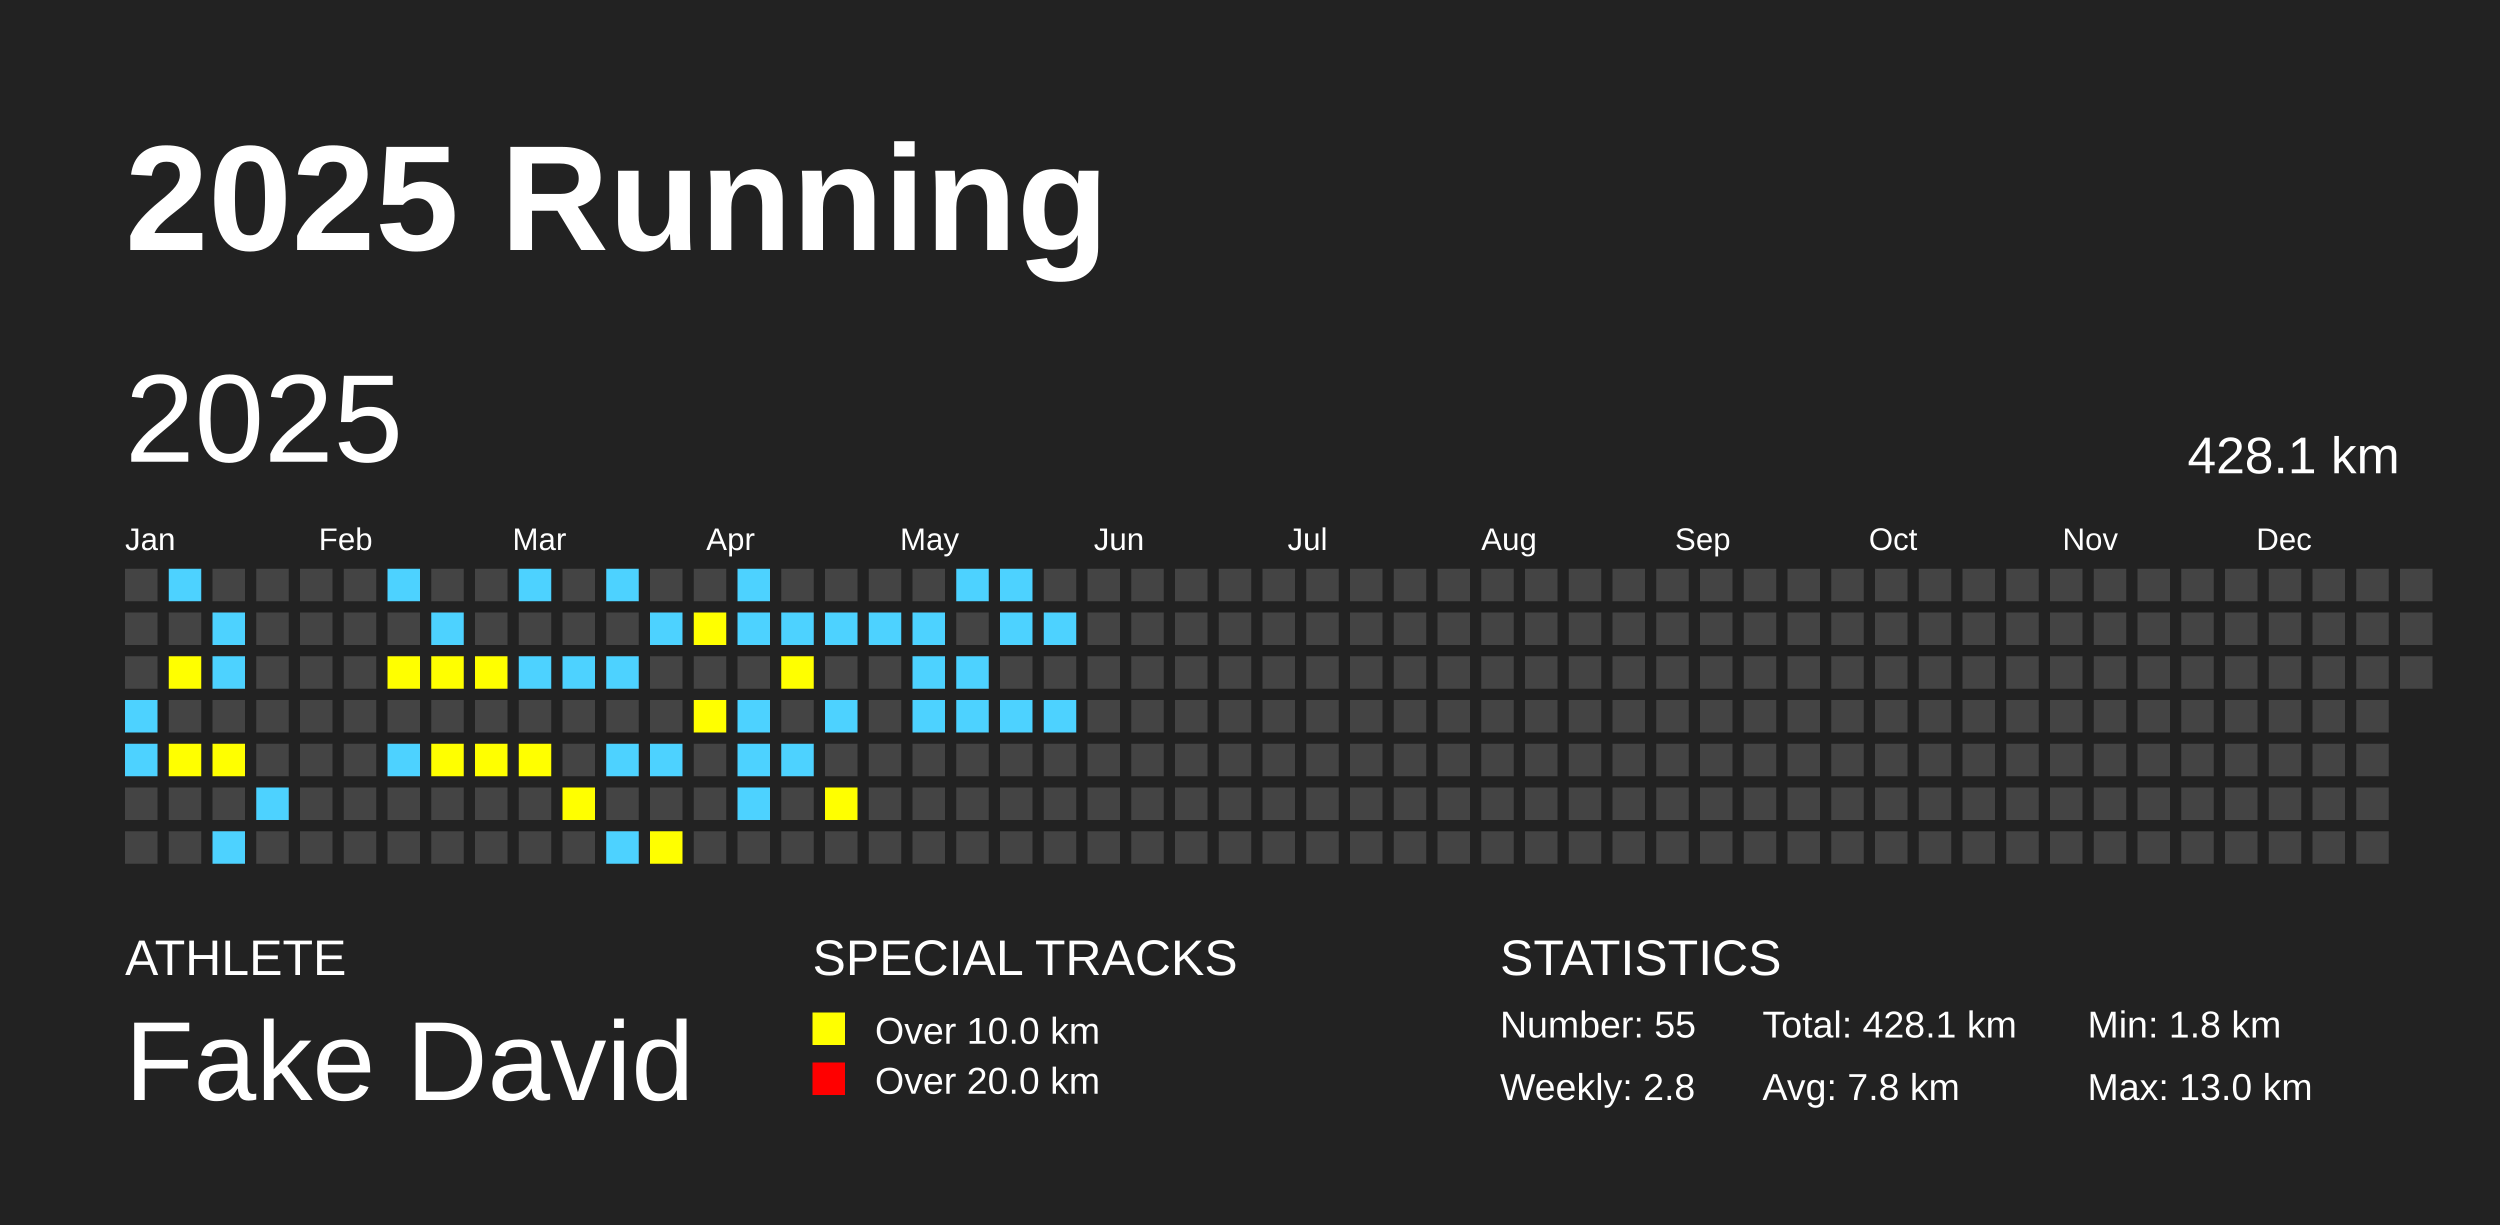
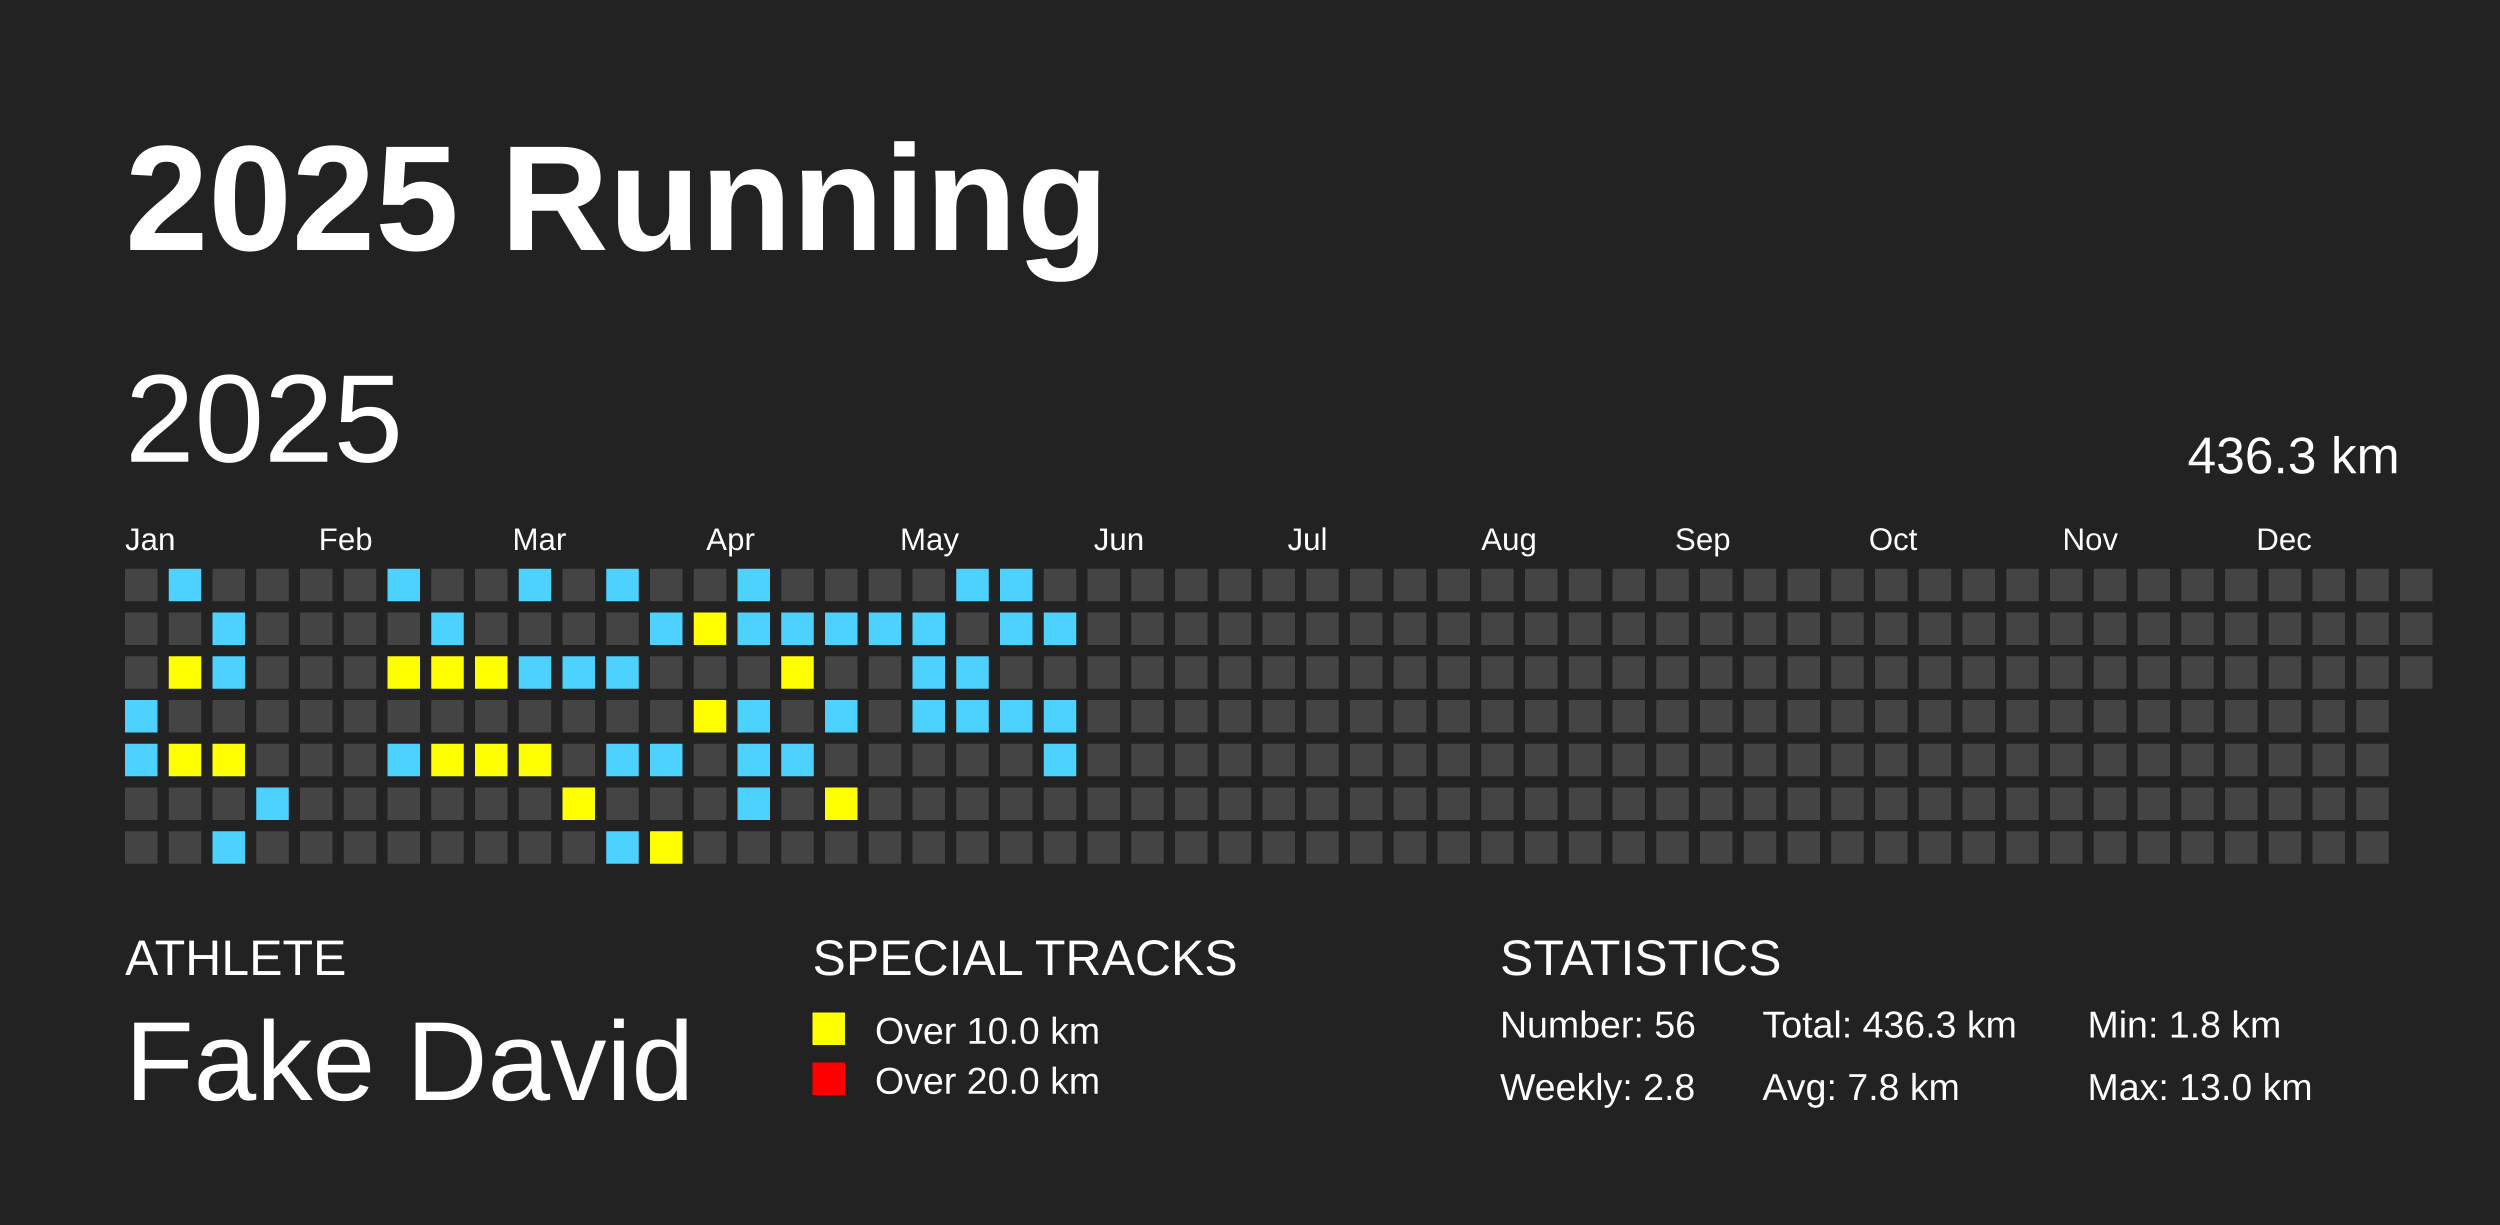
<svg xmlns="http://www.w3.org/2000/svg" baseProfile="full" height="98mm" version="1.1" viewBox="0,0,200,98" width="200mm">
  <defs />
  <rect fill="#222222" height="98" width="200" x="0" y="0" />
  <text fill="#FFFFFF" style="font-size:12px; font-family:Arial; font-weight:bold;" x="10" y="20">2025 Running</text>
  <text fill="#FFFFFF" style="font-size:4px; font-family:Arial" x="10" y="78">ATHLETE</text>
  <text fill="#FFFFFF" style="font-size:9px; font-family:Arial" x="10" y="88">Fake David</text>
  <text fill="#FFFFFF" style="font-size:4px; font-family:Arial" x="65" y="78">SPECIAL TRACKS</text>
  <rect fill="yellow" height="2.6" width="2.6" x="65" y="81" />
  <text fill="#FFFFFF" style="font-size:3px; font-family:Arial" x="70" y="83.5">Over 10.0 km</text>
  <rect fill="red" height="2.6" width="2.6" x="65" y="85" />
  <text fill="#FFFFFF" style="font-size:3px; font-family:Arial" x="70" y="87.5">Over 20.0 km</text>
  <text fill="#FFFFFF" style="font-size:4px; font-family:Arial" x="120" y="78">STATISTICS</text>
-   <text fill="#FFFFFF" style="font-size:3px; font-family:Arial" x="120" y="83">Number: 55</text>
+   <text fill="#FFFFFF" style="font-size:3px; font-family:Arial" x="120" y="83">Number: 56</text>
  <text fill="#FFFFFF" style="font-size:3px; font-family:Arial" x="120" y="88">Weekly: 2.8</text>
-   <text fill="#FFFFFF" style="font-size:3px; font-family:Arial" x="141" y="83">Total: 428.1 km</text>
+   <text fill="#FFFFFF" style="font-size:3px; font-family:Arial" x="141" y="83">Total: 436.3 km</text>
  <text fill="#FFFFFF" style="font-size:3px; font-family:Arial" x="141" y="88">Avg: 7.8 km</text>
  <text fill="#FFFFFF" style="font-size:3px; font-family:Arial" x="167" y="83">Min: 1.8 km</text>
  <text fill="#FFFFFF" style="font-size:3px; font-family:Arial" x="167" y="88">Max: 13.0 km</text>
  <text dominant-baseline="hanging" fill="#FFFFFF" style="font-size:10.0px; font-family:Arial;" x="10" y="30">2025</text>
-   <text dominant-baseline="hanging" fill="#FFFFFF" style="font-size:4.125px; font-family:Arial;" x="175" y="35">428.1 km</text>
+   <text dominant-baseline="hanging" fill="#FFFFFF" style="font-size:4.125px; font-family:Arial;" x="175" y="35">436.3 km</text>
  <text fill="#FFFFFF" style="font-size:2.5px; font-family:Arial" x="10.0" y="44">Jan</text>
  <text fill="#FFFFFF" style="font-size:2.5px; font-family:Arial" x="25.5" y="44">Feb</text>
  <text fill="#FFFFFF" style="font-size:2.5px; font-family:Arial" x="41.0" y="44">Mar</text>
  <text fill="#FFFFFF" style="font-size:2.5px; font-family:Arial" x="56.5" y="44">Apr</text>
  <text fill="#FFFFFF" style="font-size:2.5px; font-family:Arial" x="72.0" y="44">May</text>
  <text fill="#FFFFFF" style="font-size:2.5px; font-family:Arial" x="87.5" y="44">Jun</text>
  <text fill="#FFFFFF" style="font-size:2.5px; font-family:Arial" x="103.0" y="44">Jul</text>
  <text fill="#FFFFFF" style="font-size:2.5px; font-family:Arial" x="118.5" y="44">Aug</text>
  <text fill="#FFFFFF" style="font-size:2.5px; font-family:Arial" x="134.0" y="44">Sep</text>
  <text fill="#FFFFFF" style="font-size:2.5px; font-family:Arial" x="149.5" y="44">Oct</text>
  <text fill="#FFFFFF" style="font-size:2.5px; font-family:Arial" x="165.0" y="44">Nov</text>
  <text fill="#FFFFFF" style="font-size:2.5px; font-family:Arial" x="180.5" y="44">Dec</text>
  <rect fill="#444444" height="2.6" width="2.6" x="10.0" y="45.5" />
  <rect fill="#444444" height="2.6" width="2.6" x="10.0" y="49.0" />
  <rect fill="#444444" height="2.6" width="2.6" x="10.0" y="52.5" />
  <rect fill="#4DD2FF" height="2.6" width="2.6" x="10.0" y="56.0" />
  <rect fill="#4DD2FF" height="2.6" width="2.6" x="10.0" y="59.5" />
  <rect fill="#444444" height="2.6" width="2.6" x="10.0" y="63.0" />
  <rect fill="#444444" height="2.6" width="2.6" x="10.0" y="66.5" />
  <rect fill="#4DD2FF" height="2.6" width="2.6" x="13.5" y="45.5" />
  <rect fill="#444444" height="2.6" width="2.6" x="13.5" y="49.0" />
  <rect fill="yellow" height="2.6" width="2.6" x="13.5" y="52.5" />
  <rect fill="#444444" height="2.6" width="2.6" x="13.5" y="56.0" />
  <rect fill="yellow" height="2.6" width="2.6" x="13.5" y="59.5" />
  <rect fill="#444444" height="2.6" width="2.6" x="13.5" y="63.0" />
  <rect fill="#444444" height="2.6" width="2.6" x="13.5" y="66.5" />
  <rect fill="#444444" height="2.6" width="2.6" x="17.0" y="45.5" />
  <rect fill="#4DD2FF" height="2.6" width="2.6" x="17.0" y="49.0" />
  <rect fill="#4DD2FF" height="2.6" width="2.6" x="17.0" y="52.5" />
  <rect fill="#444444" height="2.6" width="2.6" x="17.0" y="56.0" />
  <rect fill="yellow" height="2.6" width="2.6" x="17.0" y="59.5" />
  <rect fill="#444444" height="2.6" width="2.6" x="17.0" y="63.0" />
  <rect fill="#4DD2FF" height="2.6" width="2.6" x="17.0" y="66.5" />
  <rect fill="#444444" height="2.6" width="2.6" x="20.5" y="45.5" />
  <rect fill="#444444" height="2.6" width="2.6" x="20.5" y="49.0" />
  <rect fill="#444444" height="2.6" width="2.6" x="20.5" y="52.5" />
  <rect fill="#444444" height="2.6" width="2.6" x="20.5" y="56.0" />
  <rect fill="#444444" height="2.6" width="2.6" x="20.5" y="59.5" />
  <rect fill="#4DD2FF" height="2.6" width="2.6" x="20.5" y="63.0" />
  <rect fill="#444444" height="2.6" width="2.6" x="20.5" y="66.5" />
  <rect fill="#444444" height="2.6" width="2.6" x="24.0" y="45.5" />
  <rect fill="#444444" height="2.6" width="2.6" x="24.0" y="49.0" />
  <rect fill="#444444" height="2.6" width="2.6" x="24.0" y="52.5" />
  <rect fill="#444444" height="2.6" width="2.6" x="24.0" y="56.0" />
  <rect fill="#444444" height="2.6" width="2.6" x="24.0" y="59.5" />
  <rect fill="#444444" height="2.6" width="2.6" x="24.0" y="63.0" />
  <rect fill="#444444" height="2.6" width="2.6" x="24.0" y="66.5" />
  <rect fill="#444444" height="2.6" width="2.6" x="27.5" y="45.5" />
  <rect fill="#444444" height="2.6" width="2.6" x="27.5" y="49.0" />
  <rect fill="#444444" height="2.6" width="2.6" x="27.5" y="52.5" />
  <rect fill="#444444" height="2.6" width="2.6" x="27.5" y="56.0" />
  <rect fill="#444444" height="2.6" width="2.6" x="27.5" y="59.5" />
  <rect fill="#444444" height="2.6" width="2.6" x="27.5" y="63.0" />
  <rect fill="#444444" height="2.6" width="2.6" x="27.5" y="66.5" />
  <rect fill="#4DD2FF" height="2.6" width="2.6" x="31.0" y="45.5" />
  <rect fill="#444444" height="2.6" width="2.6" x="31.0" y="49.0" />
  <rect fill="yellow" height="2.6" width="2.6" x="31.0" y="52.5" />
  <rect fill="#444444" height="2.6" width="2.6" x="31.0" y="56.0" />
  <rect fill="#4DD2FF" height="2.6" width="2.6" x="31.0" y="59.5" />
  <rect fill="#444444" height="2.6" width="2.6" x="31.0" y="63.0" />
  <rect fill="#444444" height="2.6" width="2.6" x="31.0" y="66.5" />
  <rect fill="#444444" height="2.6" width="2.6" x="34.5" y="45.5" />
  <rect fill="#4DD2FF" height="2.6" width="2.6" x="34.5" y="49.0" />
  <rect fill="yellow" height="2.6" width="2.6" x="34.5" y="52.5" />
  <rect fill="#444444" height="2.6" width="2.6" x="34.5" y="56.0" />
  <rect fill="yellow" height="2.6" width="2.6" x="34.5" y="59.5" />
  <rect fill="#444444" height="2.6" width="2.6" x="34.5" y="63.0" />
  <rect fill="#444444" height="2.6" width="2.6" x="34.5" y="66.5" />
  <rect fill="#444444" height="2.6" width="2.6" x="38.0" y="45.5" />
  <rect fill="#444444" height="2.6" width="2.6" x="38.0" y="49.0" />
  <rect fill="yellow" height="2.6" width="2.6" x="38.0" y="52.5" />
  <rect fill="#444444" height="2.6" width="2.6" x="38.0" y="56.0" />
  <rect fill="yellow" height="2.6" width="2.6" x="38.0" y="59.5" />
  <rect fill="#444444" height="2.6" width="2.6" x="38.0" y="63.0" />
  <rect fill="#444444" height="2.6" width="2.6" x="38.0" y="66.5" />
  <rect fill="#4DD2FF" height="2.6" width="2.6" x="41.5" y="45.5" />
  <rect fill="#444444" height="2.6" width="2.6" x="41.5" y="49.0" />
  <rect fill="#4DD2FF" height="2.6" width="2.6" x="41.5" y="52.5" />
  <rect fill="#444444" height="2.6" width="2.6" x="41.5" y="56.0" />
  <rect fill="yellow" height="2.6" width="2.6" x="41.5" y="59.5" />
  <rect fill="#444444" height="2.6" width="2.6" x="41.5" y="63.0" />
  <rect fill="#444444" height="2.6" width="2.6" x="41.5" y="66.5" />
  <rect fill="#444444" height="2.6" width="2.6" x="45.0" y="45.5" />
  <rect fill="#444444" height="2.6" width="2.6" x="45.0" y="49.0" />
  <rect fill="#4DD2FF" height="2.6" width="2.6" x="45.0" y="52.5" />
  <rect fill="#444444" height="2.6" width="2.6" x="45.0" y="56.0" />
  <rect fill="#444444" height="2.6" width="2.6" x="45.0" y="59.5" />
  <rect fill="yellow" height="2.6" width="2.6" x="45.0" y="63.0" />
  <rect fill="#444444" height="2.6" width="2.6" x="45.0" y="66.5" />
  <rect fill="#4DD2FF" height="2.6" width="2.6" x="48.5" y="45.5" />
  <rect fill="#444444" height="2.6" width="2.6" x="48.5" y="49.0" />
  <rect fill="#4DD2FF" height="2.6" width="2.6" x="48.5" y="52.5" />
  <rect fill="#444444" height="2.6" width="2.6" x="48.5" y="56.0" />
  <rect fill="#4DD2FF" height="2.6" width="2.6" x="48.5" y="59.5" />
  <rect fill="#444444" height="2.6" width="2.6" x="48.5" y="63.0" />
  <rect fill="#4DD2FF" height="2.6" width="2.6" x="48.5" y="66.5" />
  <rect fill="#444444" height="2.6" width="2.6" x="52.0" y="45.5" />
  <rect fill="#4DD2FF" height="2.6" width="2.6" x="52.0" y="49.0" />
  <rect fill="#444444" height="2.6" width="2.6" x="52.0" y="52.5" />
  <rect fill="#444444" height="2.6" width="2.6" x="52.0" y="56.0" />
  <rect fill="#4DD2FF" height="2.6" width="2.6" x="52.0" y="59.5" />
  <rect fill="#444444" height="2.6" width="2.6" x="52.0" y="63.0" />
  <rect fill="yellow" height="2.6" width="2.6" x="52.0" y="66.5" />
  <rect fill="#444444" height="2.6" width="2.6" x="55.5" y="45.5" />
  <rect fill="yellow" height="2.6" width="2.6" x="55.5" y="49.0" />
  <rect fill="#444444" height="2.6" width="2.6" x="55.5" y="52.5" />
  <rect fill="yellow" height="2.6" width="2.6" x="55.5" y="56.0" />
  <rect fill="#444444" height="2.6" width="2.6" x="55.5" y="59.5" />
  <rect fill="#444444" height="2.6" width="2.6" x="55.5" y="63.0" />
  <rect fill="#444444" height="2.6" width="2.6" x="55.5" y="66.5" />
  <rect fill="#4DD2FF" height="2.6" width="2.6" x="59.0" y="45.5" />
  <rect fill="#4DD2FF" height="2.6" width="2.6" x="59.0" y="49.0" />
  <rect fill="#444444" height="2.6" width="2.6" x="59.0" y="52.5" />
  <rect fill="#4DD2FF" height="2.6" width="2.6" x="59.0" y="56.0" />
  <rect fill="#4DD2FF" height="2.6" width="2.6" x="59.0" y="59.5" />
  <rect fill="#4DD2FF" height="2.6" width="2.6" x="59.0" y="63.0" />
  <rect fill="#444444" height="2.6" width="2.6" x="59.0" y="66.5" />
  <rect fill="#444444" height="2.6" width="2.6" x="62.5" y="45.5" />
  <rect fill="#4DD2FF" height="2.6" width="2.6" x="62.5" y="49.0" />
  <rect fill="yellow" height="2.6" width="2.6" x="62.5" y="52.5" />
  <rect fill="#444444" height="2.6" width="2.6" x="62.5" y="56.0" />
  <rect fill="#4DD2FF" height="2.6" width="2.6" x="62.5" y="59.5" />
  <rect fill="#444444" height="2.6" width="2.6" x="62.5" y="63.0" />
  <rect fill="#444444" height="2.6" width="2.6" x="62.5" y="66.5" />
  <rect fill="#444444" height="2.6" width="2.6" x="66.0" y="45.5" />
  <rect fill="#4DD2FF" height="2.6" width="2.6" x="66.0" y="49.0" />
  <rect fill="#444444" height="2.6" width="2.6" x="66.0" y="52.5" />
  <rect fill="#4DD2FF" height="2.6" width="2.6" x="66.0" y="56.0" />
  <rect fill="#444444" height="2.6" width="2.6" x="66.0" y="59.5" />
  <rect fill="yellow" height="2.6" width="2.6" x="66.0" y="63.0" />
  <rect fill="#444444" height="2.6" width="2.6" x="66.0" y="66.5" />
  <rect fill="#444444" height="2.6" width="2.6" x="69.5" y="45.5" />
  <rect fill="#4DD2FF" height="2.6" width="2.6" x="69.5" y="49.0" />
  <rect fill="#444444" height="2.6" width="2.6" x="69.5" y="52.5" />
  <rect fill="#444444" height="2.6" width="2.6" x="69.5" y="56.0" />
  <rect fill="#444444" height="2.6" width="2.6" x="69.5" y="59.5" />
  <rect fill="#444444" height="2.6" width="2.6" x="69.5" y="63.0" />
  <rect fill="#444444" height="2.6" width="2.6" x="69.5" y="66.5" />
  <rect fill="#444444" height="2.6" width="2.6" x="73.0" y="45.5" />
  <rect fill="#4DD2FF" height="2.6" width="2.6" x="73.0" y="49.0" />
  <rect fill="#4DD2FF" height="2.6" width="2.6" x="73.0" y="52.5" />
  <rect fill="#4DD2FF" height="2.6" width="2.6" x="73.0" y="56.0" />
  <rect fill="#444444" height="2.6" width="2.6" x="73.0" y="59.5" />
  <rect fill="#444444" height="2.6" width="2.6" x="73.0" y="63.0" />
  <rect fill="#444444" height="2.6" width="2.6" x="73.0" y="66.5" />
  <rect fill="#4DD2FF" height="2.6" width="2.6" x="76.5" y="45.5" />
  <rect fill="#444444" height="2.6" width="2.6" x="76.5" y="49.0" />
  <rect fill="#4DD2FF" height="2.6" width="2.6" x="76.5" y="52.5" />
  <rect fill="#4DD2FF" height="2.6" width="2.6" x="76.5" y="56.0" />
  <rect fill="#444444" height="2.6" width="2.6" x="76.5" y="59.5" />
  <rect fill="#444444" height="2.6" width="2.6" x="76.5" y="63.0" />
  <rect fill="#444444" height="2.6" width="2.6" x="76.5" y="66.5" />
  <rect fill="#4DD2FF" height="2.6" width="2.6" x="80.0" y="45.5" />
  <rect fill="#4DD2FF" height="2.6" width="2.6" x="80.0" y="49.0" />
  <rect fill="#444444" height="2.6" width="2.6" x="80.0" y="52.5" />
  <rect fill="#4DD2FF" height="2.6" width="2.6" x="80.0" y="56.0" />
  <rect fill="#444444" height="2.6" width="2.6" x="80.0" y="59.5" />
  <rect fill="#444444" height="2.6" width="2.6" x="80.0" y="63.0" />
  <rect fill="#444444" height="2.6" width="2.6" x="80.0" y="66.5" />
  <rect fill="#444444" height="2.6" width="2.6" x="83.5" y="45.5" />
  <rect fill="#4DD2FF" height="2.6" width="2.6" x="83.5" y="49.0" />
  <rect fill="#444444" height="2.6" width="2.6" x="83.5" y="52.5" />
  <rect fill="#4DD2FF" height="2.6" width="2.6" x="83.5" y="56.0" />
-   <rect fill="#444444" height="2.6" width="2.6" x="83.5" y="59.5" />
+   <rect fill="#4DD2FF" height="2.6" width="2.6" x="83.5" y="59.5" />
  <rect fill="#444444" height="2.6" width="2.6" x="83.5" y="63.0" />
  <rect fill="#444444" height="2.6" width="2.6" x="83.5" y="66.5" />
  <rect fill="#444444" height="2.6" width="2.6" x="87.0" y="45.5" />
  <rect fill="#444444" height="2.6" width="2.6" x="87.0" y="49.0" />
  <rect fill="#444444" height="2.6" width="2.6" x="87.0" y="52.5" />
  <rect fill="#444444" height="2.6" width="2.6" x="87.0" y="56.0" />
  <rect fill="#444444" height="2.6" width="2.6" x="87.0" y="59.5" />
  <rect fill="#444444" height="2.6" width="2.6" x="87.0" y="63.0" />
  <rect fill="#444444" height="2.6" width="2.6" x="87.0" y="66.5" />
  <rect fill="#444444" height="2.6" width="2.6" x="90.5" y="45.5" />
  <rect fill="#444444" height="2.6" width="2.6" x="90.5" y="49.0" />
  <rect fill="#444444" height="2.6" width="2.6" x="90.5" y="52.5" />
  <rect fill="#444444" height="2.6" width="2.6" x="90.5" y="56.0" />
  <rect fill="#444444" height="2.6" width="2.6" x="90.5" y="59.5" />
  <rect fill="#444444" height="2.6" width="2.6" x="90.5" y="63.0" />
  <rect fill="#444444" height="2.6" width="2.6" x="90.5" y="66.5" />
  <rect fill="#444444" height="2.6" width="2.6" x="94.0" y="45.5" />
  <rect fill="#444444" height="2.6" width="2.6" x="94.0" y="49.0" />
  <rect fill="#444444" height="2.6" width="2.6" x="94.0" y="52.5" />
  <rect fill="#444444" height="2.6" width="2.6" x="94.0" y="56.0" />
  <rect fill="#444444" height="2.6" width="2.6" x="94.0" y="59.5" />
  <rect fill="#444444" height="2.6" width="2.6" x="94.0" y="63.0" />
  <rect fill="#444444" height="2.6" width="2.6" x="94.0" y="66.5" />
  <rect fill="#444444" height="2.6" width="2.6" x="97.5" y="45.5" />
  <rect fill="#444444" height="2.6" width="2.6" x="97.5" y="49.0" />
  <rect fill="#444444" height="2.6" width="2.6" x="97.5" y="52.5" />
  <rect fill="#444444" height="2.6" width="2.6" x="97.5" y="56.0" />
  <rect fill="#444444" height="2.6" width="2.6" x="97.5" y="59.5" />
  <rect fill="#444444" height="2.6" width="2.6" x="97.5" y="63.0" />
  <rect fill="#444444" height="2.6" width="2.6" x="97.5" y="66.5" />
  <rect fill="#444444" height="2.6" width="2.6" x="101.0" y="45.5" />
  <rect fill="#444444" height="2.6" width="2.6" x="101.0" y="49.0" />
  <rect fill="#444444" height="2.6" width="2.6" x="101.0" y="52.5" />
  <rect fill="#444444" height="2.6" width="2.6" x="101.0" y="56.0" />
  <rect fill="#444444" height="2.6" width="2.6" x="101.0" y="59.5" />
  <rect fill="#444444" height="2.6" width="2.6" x="101.0" y="63.0" />
  <rect fill="#444444" height="2.6" width="2.6" x="101.0" y="66.5" />
  <rect fill="#444444" height="2.6" width="2.6" x="104.5" y="45.5" />
  <rect fill="#444444" height="2.6" width="2.6" x="104.5" y="49.0" />
  <rect fill="#444444" height="2.6" width="2.6" x="104.5" y="52.5" />
  <rect fill="#444444" height="2.6" width="2.6" x="104.5" y="56.0" />
  <rect fill="#444444" height="2.6" width="2.6" x="104.5" y="59.5" />
  <rect fill="#444444" height="2.6" width="2.6" x="104.5" y="63.0" />
  <rect fill="#444444" height="2.6" width="2.6" x="104.5" y="66.5" />
  <rect fill="#444444" height="2.6" width="2.6" x="108.0" y="45.5" />
  <rect fill="#444444" height="2.6" width="2.6" x="108.0" y="49.0" />
  <rect fill="#444444" height="2.6" width="2.6" x="108.0" y="52.5" />
  <rect fill="#444444" height="2.6" width="2.6" x="108.0" y="56.0" />
  <rect fill="#444444" height="2.6" width="2.6" x="108.0" y="59.5" />
  <rect fill="#444444" height="2.6" width="2.6" x="108.0" y="63.0" />
  <rect fill="#444444" height="2.6" width="2.6" x="108.0" y="66.5" />
  <rect fill="#444444" height="2.6" width="2.6" x="111.5" y="45.5" />
  <rect fill="#444444" height="2.6" width="2.6" x="111.5" y="49.0" />
  <rect fill="#444444" height="2.6" width="2.6" x="111.5" y="52.5" />
  <rect fill="#444444" height="2.6" width="2.6" x="111.5" y="56.0" />
  <rect fill="#444444" height="2.6" width="2.6" x="111.5" y="59.5" />
  <rect fill="#444444" height="2.6" width="2.6" x="111.5" y="63.0" />
  <rect fill="#444444" height="2.6" width="2.6" x="111.5" y="66.5" />
  <rect fill="#444444" height="2.6" width="2.6" x="115.0" y="45.5" />
  <rect fill="#444444" height="2.6" width="2.6" x="115.0" y="49.0" />
  <rect fill="#444444" height="2.6" width="2.6" x="115.0" y="52.5" />
  <rect fill="#444444" height="2.6" width="2.6" x="115.0" y="56.0" />
  <rect fill="#444444" height="2.6" width="2.6" x="115.0" y="59.5" />
  <rect fill="#444444" height="2.6" width="2.6" x="115.0" y="63.0" />
  <rect fill="#444444" height="2.6" width="2.6" x="115.0" y="66.5" />
  <rect fill="#444444" height="2.6" width="2.6" x="118.5" y="45.5" />
  <rect fill="#444444" height="2.6" width="2.6" x="118.5" y="49.0" />
  <rect fill="#444444" height="2.6" width="2.6" x="118.5" y="52.5" />
  <rect fill="#444444" height="2.6" width="2.6" x="118.5" y="56.0" />
  <rect fill="#444444" height="2.6" width="2.6" x="118.5" y="59.5" />
  <rect fill="#444444" height="2.6" width="2.6" x="118.5" y="63.0" />
  <rect fill="#444444" height="2.6" width="2.6" x="118.5" y="66.5" />
  <rect fill="#444444" height="2.6" width="2.6" x="122.0" y="45.5" />
  <rect fill="#444444" height="2.6" width="2.6" x="122.0" y="49.0" />
  <rect fill="#444444" height="2.6" width="2.6" x="122.0" y="52.5" />
  <rect fill="#444444" height="2.6" width="2.6" x="122.0" y="56.0" />
  <rect fill="#444444" height="2.6" width="2.6" x="122.0" y="59.5" />
  <rect fill="#444444" height="2.6" width="2.6" x="122.0" y="63.0" />
  <rect fill="#444444" height="2.6" width="2.6" x="122.0" y="66.5" />
  <rect fill="#444444" height="2.6" width="2.6" x="125.5" y="45.5" />
  <rect fill="#444444" height="2.6" width="2.6" x="125.5" y="49.0" />
  <rect fill="#444444" height="2.6" width="2.6" x="125.5" y="52.5" />
  <rect fill="#444444" height="2.6" width="2.6" x="125.5" y="56.0" />
  <rect fill="#444444" height="2.6" width="2.6" x="125.5" y="59.5" />
  <rect fill="#444444" height="2.6" width="2.6" x="125.5" y="63.0" />
  <rect fill="#444444" height="2.6" width="2.6" x="125.5" y="66.5" />
  <rect fill="#444444" height="2.6" width="2.6" x="129.0" y="45.5" />
  <rect fill="#444444" height="2.6" width="2.6" x="129.0" y="49.0" />
  <rect fill="#444444" height="2.6" width="2.6" x="129.0" y="52.5" />
  <rect fill="#444444" height="2.6" width="2.6" x="129.0" y="56.0" />
  <rect fill="#444444" height="2.6" width="2.6" x="129.0" y="59.5" />
  <rect fill="#444444" height="2.6" width="2.6" x="129.0" y="63.0" />
  <rect fill="#444444" height="2.6" width="2.6" x="129.0" y="66.5" />
  <rect fill="#444444" height="2.6" width="2.6" x="132.5" y="45.5" />
  <rect fill="#444444" height="2.6" width="2.6" x="132.5" y="49.0" />
  <rect fill="#444444" height="2.6" width="2.6" x="132.5" y="52.5" />
  <rect fill="#444444" height="2.6" width="2.6" x="132.5" y="56.0" />
  <rect fill="#444444" height="2.6" width="2.6" x="132.5" y="59.5" />
  <rect fill="#444444" height="2.6" width="2.6" x="132.5" y="63.0" />
  <rect fill="#444444" height="2.6" width="2.6" x="132.5" y="66.5" />
  <rect fill="#444444" height="2.6" width="2.6" x="136.0" y="45.5" />
  <rect fill="#444444" height="2.6" width="2.6" x="136.0" y="49.0" />
  <rect fill="#444444" height="2.6" width="2.6" x="136.0" y="52.5" />
  <rect fill="#444444" height="2.6" width="2.6" x="136.0" y="56.0" />
  <rect fill="#444444" height="2.6" width="2.6" x="136.0" y="59.5" />
  <rect fill="#444444" height="2.6" width="2.6" x="136.0" y="63.0" />
  <rect fill="#444444" height="2.6" width="2.6" x="136.0" y="66.5" />
  <rect fill="#444444" height="2.6" width="2.6" x="139.5" y="45.5" />
  <rect fill="#444444" height="2.6" width="2.6" x="139.5" y="49.0" />
  <rect fill="#444444" height="2.6" width="2.6" x="139.5" y="52.5" />
  <rect fill="#444444" height="2.6" width="2.6" x="139.5" y="56.0" />
  <rect fill="#444444" height="2.6" width="2.6" x="139.5" y="59.5" />
  <rect fill="#444444" height="2.6" width="2.6" x="139.5" y="63.0" />
  <rect fill="#444444" height="2.6" width="2.6" x="139.5" y="66.5" />
  <rect fill="#444444" height="2.6" width="2.6" x="143.0" y="45.5" />
  <rect fill="#444444" height="2.6" width="2.6" x="143.0" y="49.0" />
  <rect fill="#444444" height="2.6" width="2.6" x="143.0" y="52.5" />
  <rect fill="#444444" height="2.6" width="2.6" x="143.0" y="56.0" />
  <rect fill="#444444" height="2.6" width="2.6" x="143.0" y="59.5" />
  <rect fill="#444444" height="2.6" width="2.6" x="143.0" y="63.0" />
  <rect fill="#444444" height="2.6" width="2.6" x="143.0" y="66.5" />
  <rect fill="#444444" height="2.6" width="2.6" x="146.5" y="45.5" />
  <rect fill="#444444" height="2.6" width="2.6" x="146.5" y="49.0" />
  <rect fill="#444444" height="2.6" width="2.6" x="146.5" y="52.5" />
  <rect fill="#444444" height="2.6" width="2.6" x="146.5" y="56.0" />
  <rect fill="#444444" height="2.6" width="2.6" x="146.5" y="59.5" />
  <rect fill="#444444" height="2.6" width="2.6" x="146.5" y="63.0" />
  <rect fill="#444444" height="2.6" width="2.6" x="146.5" y="66.5" />
  <rect fill="#444444" height="2.6" width="2.6" x="150.0" y="45.5" />
  <rect fill="#444444" height="2.6" width="2.6" x="150.0" y="49.0" />
  <rect fill="#444444" height="2.6" width="2.6" x="150.0" y="52.5" />
  <rect fill="#444444" height="2.6" width="2.6" x="150.0" y="56.0" />
  <rect fill="#444444" height="2.6" width="2.6" x="150.0" y="59.5" />
  <rect fill="#444444" height="2.6" width="2.6" x="150.0" y="63.0" />
  <rect fill="#444444" height="2.6" width="2.6" x="150.0" y="66.5" />
  <rect fill="#444444" height="2.6" width="2.6" x="153.5" y="45.5" />
  <rect fill="#444444" height="2.6" width="2.6" x="153.5" y="49.0" />
  <rect fill="#444444" height="2.6" width="2.6" x="153.5" y="52.5" />
  <rect fill="#444444" height="2.6" width="2.6" x="153.5" y="56.0" />
  <rect fill="#444444" height="2.6" width="2.6" x="153.5" y="59.5" />
  <rect fill="#444444" height="2.6" width="2.6" x="153.5" y="63.0" />
  <rect fill="#444444" height="2.6" width="2.6" x="153.5" y="66.5" />
  <rect fill="#444444" height="2.6" width="2.6" x="157.0" y="45.5" />
  <rect fill="#444444" height="2.6" width="2.6" x="157.0" y="49.0" />
  <rect fill="#444444" height="2.6" width="2.6" x="157.0" y="52.5" />
  <rect fill="#444444" height="2.6" width="2.6" x="157.0" y="56.0" />
  <rect fill="#444444" height="2.6" width="2.6" x="157.0" y="59.5" />
  <rect fill="#444444" height="2.6" width="2.6" x="157.0" y="63.0" />
  <rect fill="#444444" height="2.6" width="2.6" x="157.0" y="66.5" />
  <rect fill="#444444" height="2.6" width="2.6" x="160.5" y="45.5" />
  <rect fill="#444444" height="2.6" width="2.6" x="160.5" y="49.0" />
  <rect fill="#444444" height="2.6" width="2.6" x="160.5" y="52.5" />
  <rect fill="#444444" height="2.6" width="2.6" x="160.5" y="56.0" />
  <rect fill="#444444" height="2.6" width="2.6" x="160.5" y="59.5" />
  <rect fill="#444444" height="2.6" width="2.6" x="160.5" y="63.0" />
  <rect fill="#444444" height="2.6" width="2.6" x="160.5" y="66.5" />
  <rect fill="#444444" height="2.6" width="2.6" x="164.0" y="45.5" />
  <rect fill="#444444" height="2.6" width="2.6" x="164.0" y="49.0" />
  <rect fill="#444444" height="2.6" width="2.6" x="164.0" y="52.5" />
  <rect fill="#444444" height="2.6" width="2.6" x="164.0" y="56.0" />
  <rect fill="#444444" height="2.6" width="2.6" x="164.0" y="59.5" />
  <rect fill="#444444" height="2.6" width="2.6" x="164.0" y="63.0" />
  <rect fill="#444444" height="2.6" width="2.6" x="164.0" y="66.5" />
  <rect fill="#444444" height="2.6" width="2.6" x="167.5" y="45.5" />
  <rect fill="#444444" height="2.6" width="2.6" x="167.5" y="49.0" />
  <rect fill="#444444" height="2.6" width="2.6" x="167.5" y="52.5" />
  <rect fill="#444444" height="2.6" width="2.6" x="167.5" y="56.0" />
  <rect fill="#444444" height="2.6" width="2.6" x="167.5" y="59.5" />
  <rect fill="#444444" height="2.6" width="2.6" x="167.5" y="63.0" />
  <rect fill="#444444" height="2.6" width="2.6" x="167.5" y="66.5" />
  <rect fill="#444444" height="2.6" width="2.6" x="171.0" y="45.5" />
  <rect fill="#444444" height="2.6" width="2.6" x="171.0" y="49.0" />
  <rect fill="#444444" height="2.6" width="2.6" x="171.0" y="52.5" />
  <rect fill="#444444" height="2.6" width="2.6" x="171.0" y="56.0" />
  <rect fill="#444444" height="2.6" width="2.6" x="171.0" y="59.5" />
  <rect fill="#444444" height="2.6" width="2.6" x="171.0" y="63.0" />
  <rect fill="#444444" height="2.6" width="2.6" x="171.0" y="66.5" />
  <rect fill="#444444" height="2.6" width="2.6" x="174.5" y="45.5" />
  <rect fill="#444444" height="2.6" width="2.6" x="174.5" y="49.0" />
  <rect fill="#444444" height="2.6" width="2.6" x="174.5" y="52.5" />
  <rect fill="#444444" height="2.6" width="2.6" x="174.5" y="56.0" />
  <rect fill="#444444" height="2.6" width="2.6" x="174.5" y="59.5" />
  <rect fill="#444444" height="2.6" width="2.6" x="174.5" y="63.0" />
  <rect fill="#444444" height="2.6" width="2.6" x="174.5" y="66.5" />
  <rect fill="#444444" height="2.6" width="2.6" x="178.0" y="45.5" />
  <rect fill="#444444" height="2.6" width="2.6" x="178.0" y="49.0" />
  <rect fill="#444444" height="2.6" width="2.6" x="178.0" y="52.5" />
  <rect fill="#444444" height="2.6" width="2.6" x="178.0" y="56.0" />
  <rect fill="#444444" height="2.6" width="2.6" x="178.0" y="59.5" />
  <rect fill="#444444" height="2.6" width="2.6" x="178.0" y="63.0" />
  <rect fill="#444444" height="2.6" width="2.6" x="178.0" y="66.5" />
  <rect fill="#444444" height="2.6" width="2.6" x="181.5" y="45.5" />
  <rect fill="#444444" height="2.6" width="2.6" x="181.5" y="49.0" />
  <rect fill="#444444" height="2.6" width="2.6" x="181.5" y="52.5" />
  <rect fill="#444444" height="2.6" width="2.6" x="181.5" y="56.0" />
  <rect fill="#444444" height="2.6" width="2.6" x="181.5" y="59.5" />
  <rect fill="#444444" height="2.6" width="2.6" x="181.5" y="63.0" />
  <rect fill="#444444" height="2.6" width="2.6" x="181.5" y="66.5" />
  <rect fill="#444444" height="2.6" width="2.6" x="185.0" y="45.5" />
  <rect fill="#444444" height="2.6" width="2.6" x="185.0" y="49.0" />
  <rect fill="#444444" height="2.6" width="2.6" x="185.0" y="52.5" />
  <rect fill="#444444" height="2.6" width="2.6" x="185.0" y="56.0" />
  <rect fill="#444444" height="2.6" width="2.6" x="185.0" y="59.5" />
  <rect fill="#444444" height="2.6" width="2.6" x="185.0" y="63.0" />
  <rect fill="#444444" height="2.6" width="2.6" x="185.0" y="66.5" />
  <rect fill="#444444" height="2.6" width="2.6" x="188.5" y="45.5" />
  <rect fill="#444444" height="2.6" width="2.6" x="188.5" y="49.0" />
  <rect fill="#444444" height="2.6" width="2.6" x="188.5" y="52.5" />
  <rect fill="#444444" height="2.6" width="2.6" x="188.5" y="56.0" />
  <rect fill="#444444" height="2.6" width="2.6" x="188.5" y="59.5" />
  <rect fill="#444444" height="2.6" width="2.6" x="188.5" y="63.0" />
  <rect fill="#444444" height="2.6" width="2.6" x="188.5" y="66.5" />
  <rect fill="#444444" height="2.6" width="2.6" x="192.0" y="45.5" />
  <rect fill="#444444" height="2.6" width="2.6" x="192.0" y="49.0" />
  <rect fill="#444444" height="2.6" width="2.6" x="192.0" y="52.5" />
</svg>
